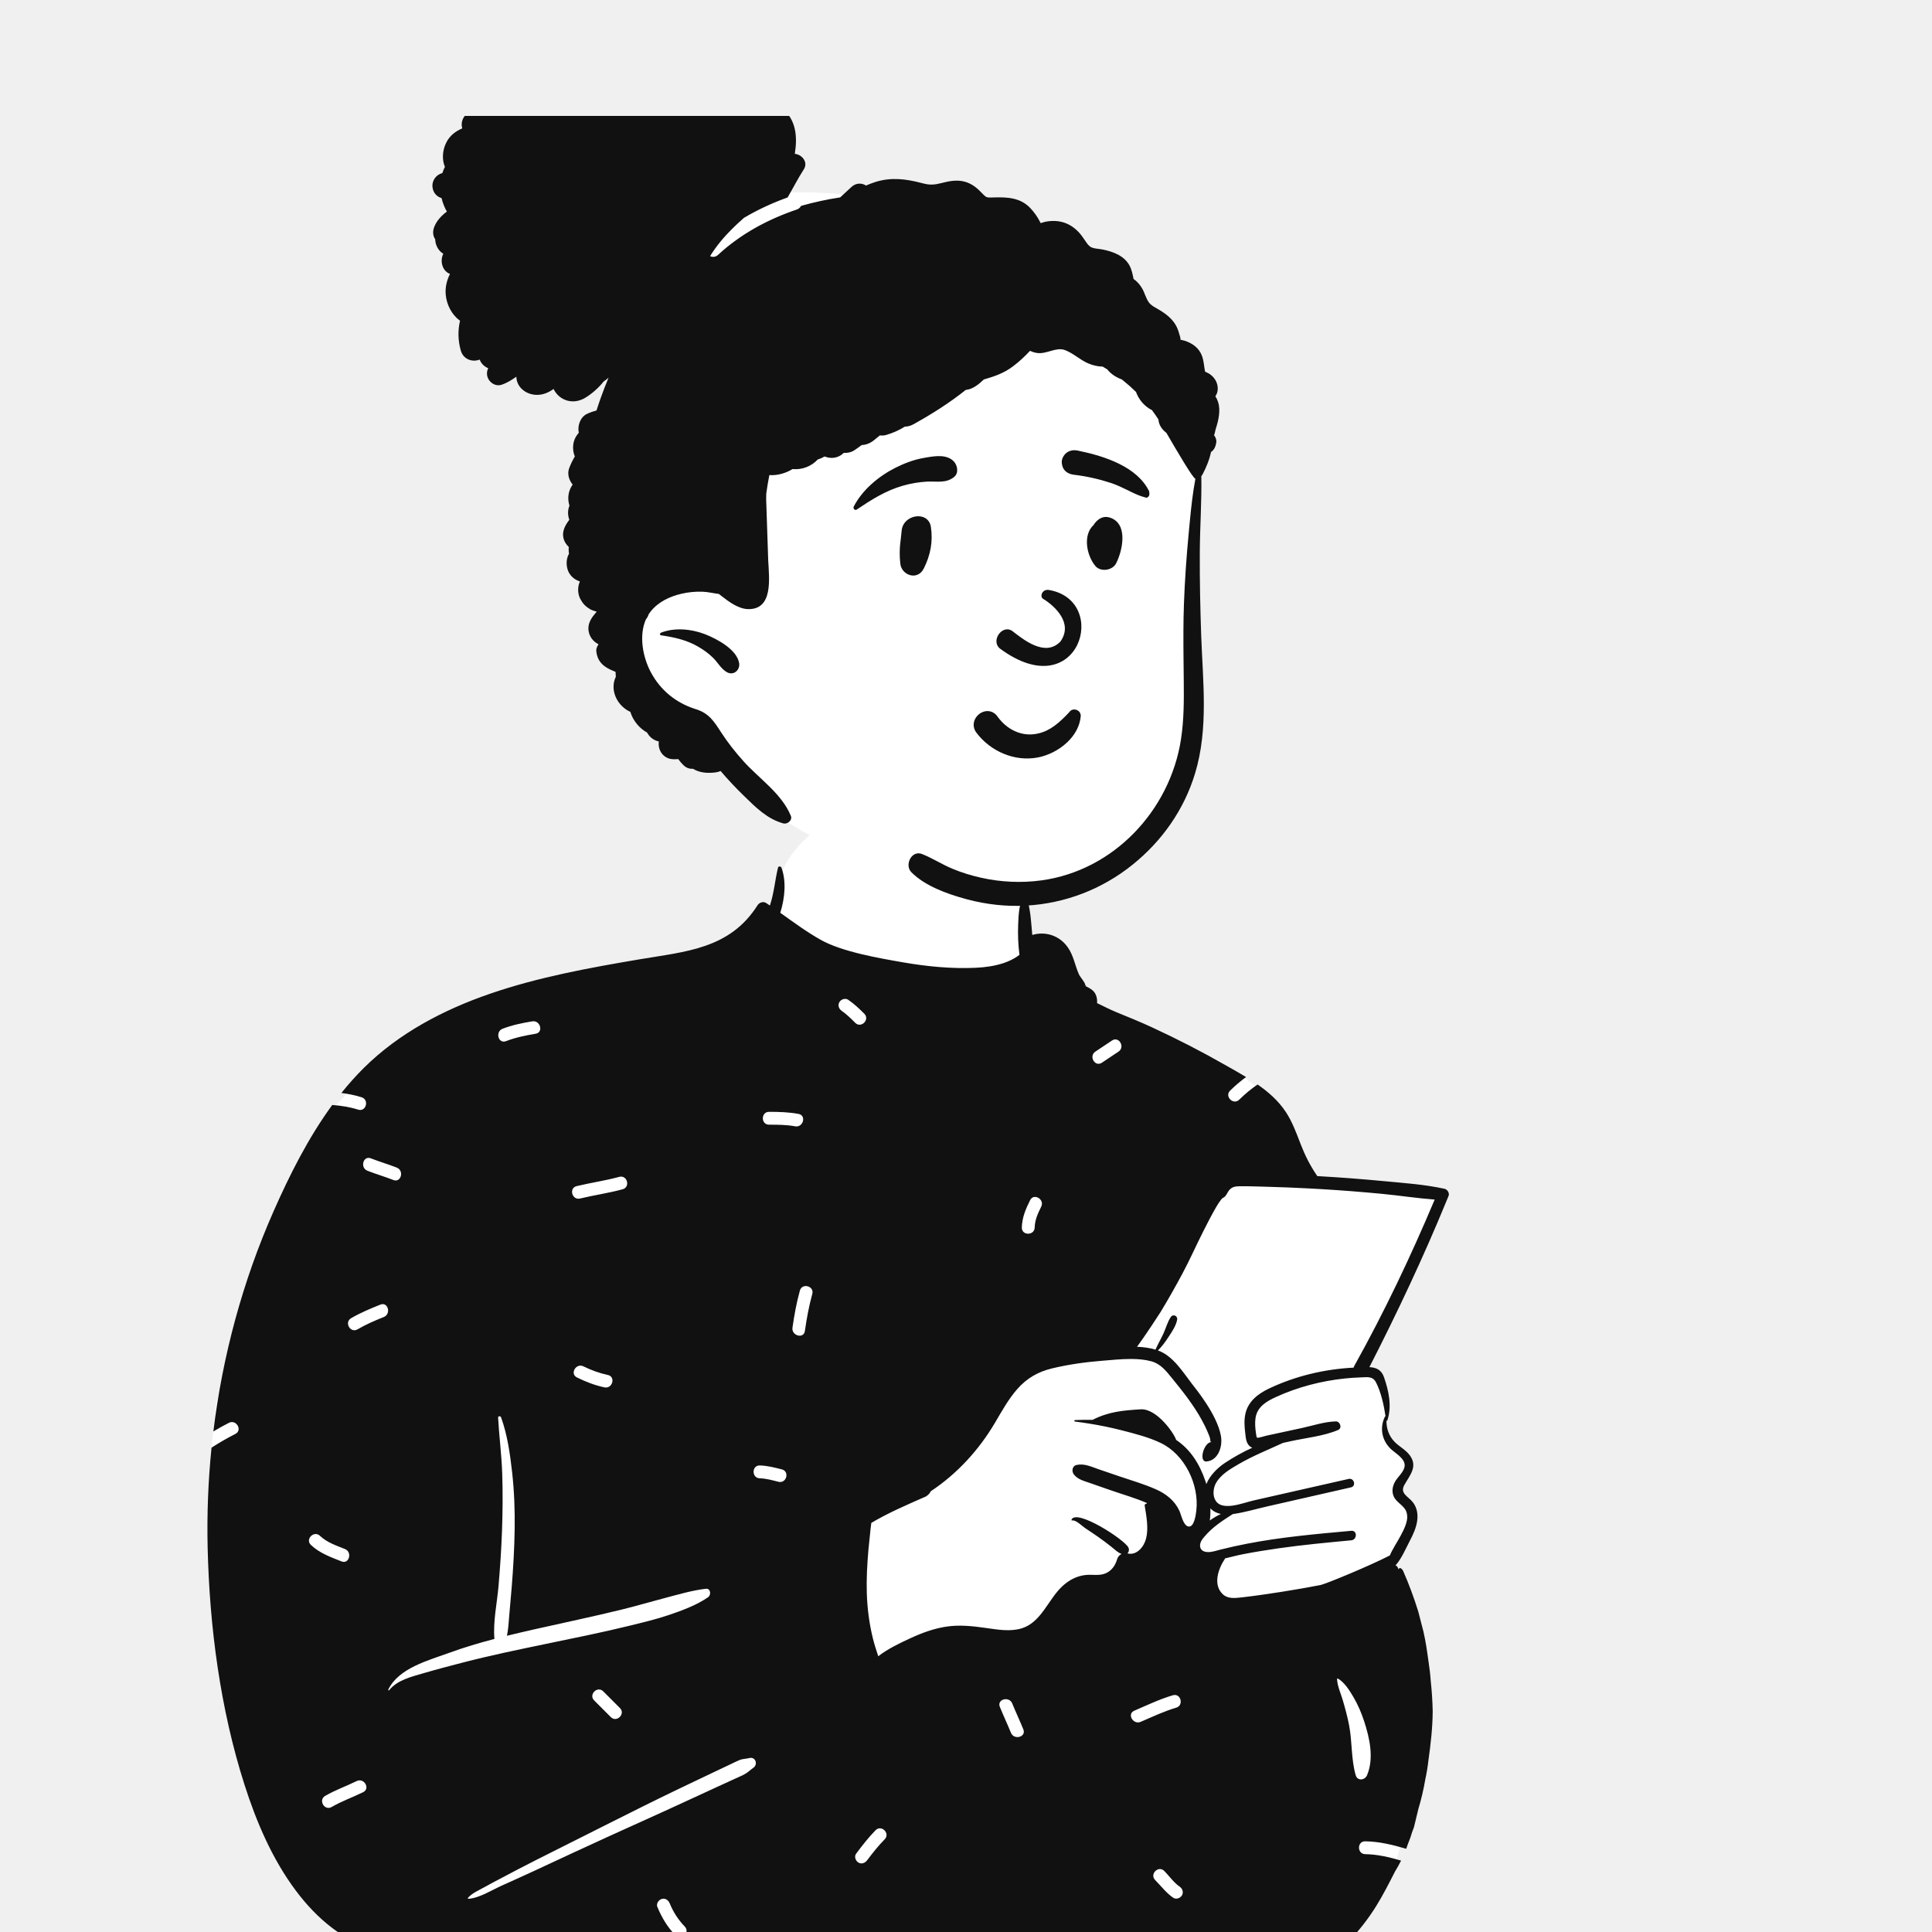
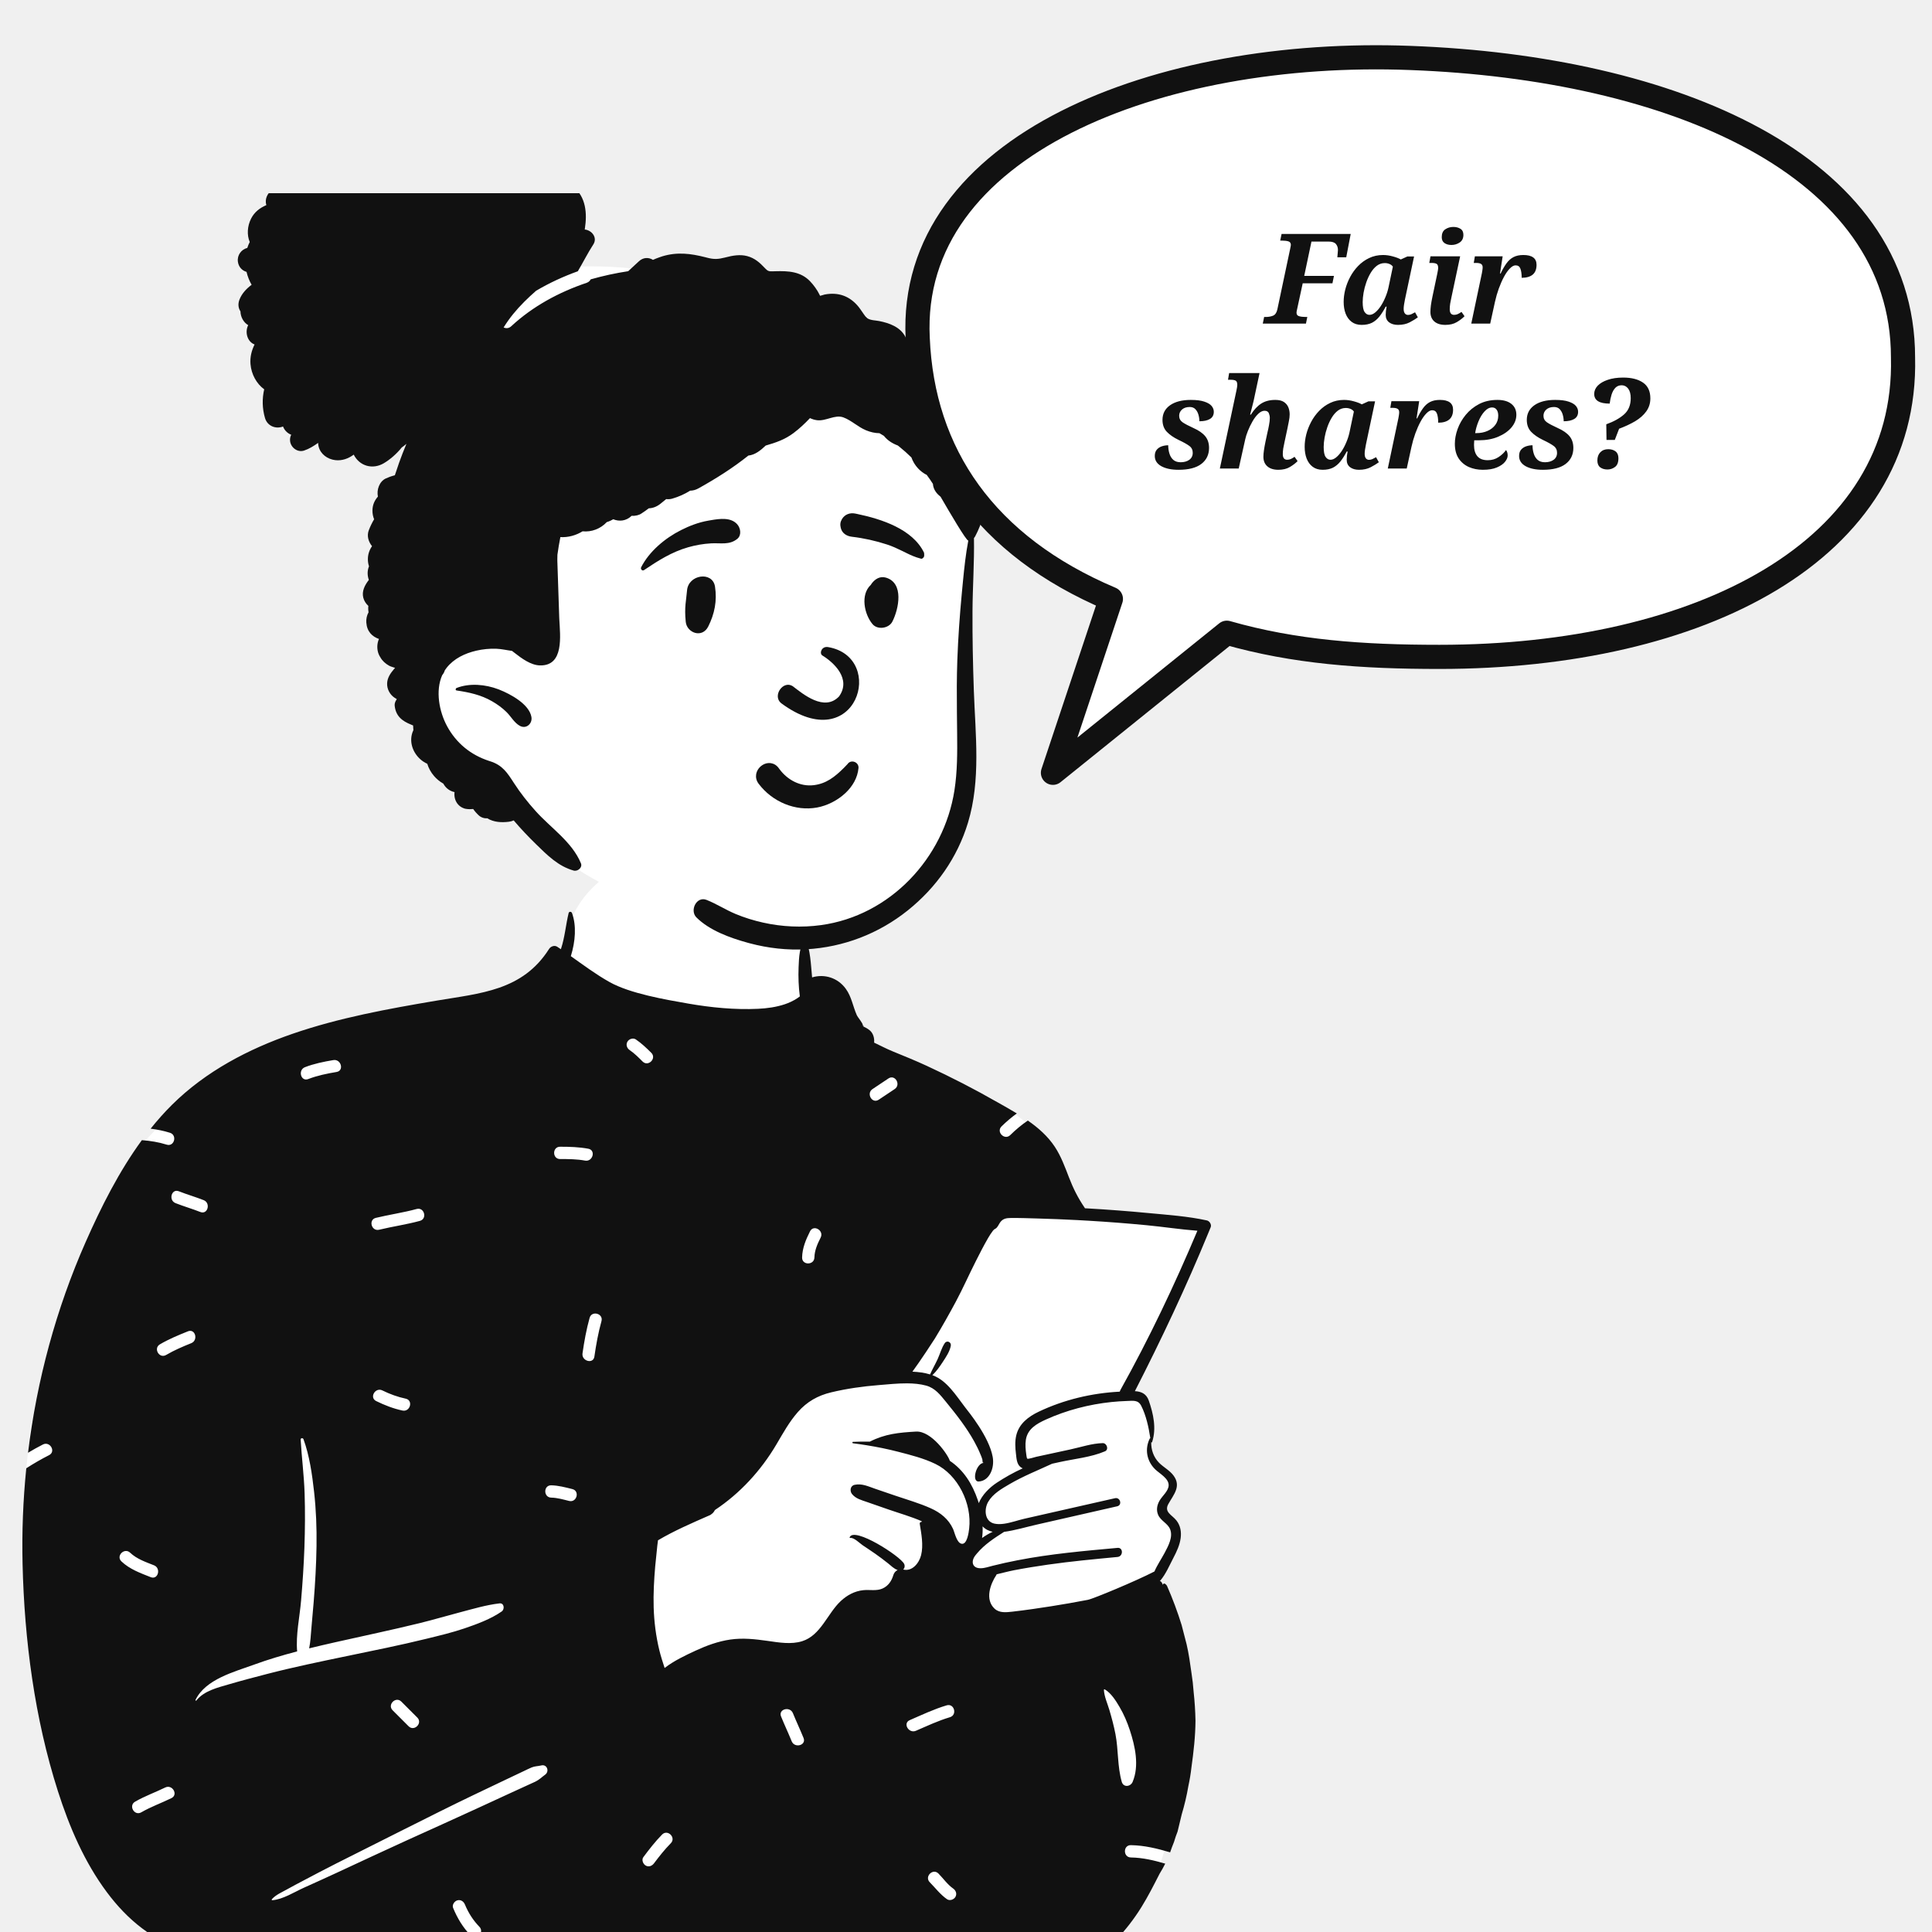
<svg xmlns="http://www.w3.org/2000/svg" viewBox="0 0 400 400">
-   <svg x="10" y="24" width="380" height="376" viewBox="184 210 940 1130" preserveAspectRatio="xMidYMax meet">
+   <svg x="-10" y="40" width="330" height="360" viewBox="184 210 940 1130" preserveAspectRatio="xMidYMax meet">
    <g transform="translate(147, 639)">
      <path d="M710.107 227.567C701.39 193.767 693.374 179.436 677.891 167.688C663.408 156.7 642.267 147.471 611.419 140.729C579.289 135.113 578.379 118.417 570.323 91.583C567.972 83.516 556.326 81.369 551.3 87.184C550.591 86.419 549.852 85.719 549.087 85.086C549.772 81.239 544.169 70.211 544.356 66.531C546.31 28.119 533.743 8.829 502.378 1.659C495.557 0.098 449.224 -0.82 442.573 1.019C413.497 9.056 384.874 34.575 389.255 65.315C380.128 77.241 371.195 84.519 357.114 88.362C335.186 91.145 346.202 401.746 384.286 587.828C400.626 667.668 791.336 531.777 773.681 491.79C776.184 484.46 771.622 476.405 773.681 468.836C775.171 463.358 778.987 461.093 780.908 455.669C783.611 448.036 780.671 437.797 777.628 430.008C776.381 426.126 779.924 421.948 780.908 417.987C785.577 399.304 774.885 400.951 767.178 388.461C767.292 388.422 769.297 379.506 769.288 379.55C770.468 373.184 767.511 365.029 764.932 359.715C763.189 356.124 759.456 353.876 755.746 354.288C759.482 341.607 764.207 331.055 769.288 318.838C778.274 297.302 786.819 274.773 799.723 255.28C805.007 247.299 800.739 239.957 792.188 239.413C764.51 237.655 737.135 233.671 710.107 227.567Z" fill="#ffffff" />
      <path d="M666.899 230.178L603.72 337.087C603.72 337.087 618.708 338.583 624.773 341.496C630.839 344.41 658.689 379.81 658.689 379.81L663.114 399.304L652.629 415.02L656.718 424.888C656.718 424.888 659.635 418.203 666.899 413.013C674.163 407.823 690.182 399.304 690.182 399.304C690.182 399.304 684.858 396.456 684.858 393.113C684.858 389.77 680.169 375.508 690.182 370.121C700.194 364.733 751.933 352.125 751.933 352.125L804.368 241.534L666.899 230.178Z" fill="#ffffff" />
      <path d="M385.058 89.087L585.672 124.292L677.891 167.688L692.945 179.285L603.719 337.087L465.949 362.22L430.849 453.379L438.013 556.135L662.139 529.416L758.816 517.93L781.543 609.667L777.437 647.406L771.466 666.543L531.796 731.242C531.796 731.242 409.753 719.413 388.119 719.413C366.485 719.413 207.866 735.164 207.866 735.164L171.166 731.242C171.166 731.242 89.968 645.672 77.374 615.218C64.78 584.763 37.547 399.638 37.547 399.638L40.545 371.193L110.699 190.677C110.699 190.677 120.067 182.171 131.878 167.688C143.689 153.206 385.058 89.087 385.058 89.087Z" fill="#ffffff" />
      <path d="M748.149 349.846C730.019 350.767 711.869 355.077 695.469 362.886C688.759 366.086 682.679 370.706 680.899 378.306C679.999 382.187 680.219 386.197 680.698 390.117C681.059 393.086 681.149 396.876 683.729 398.886C684.169 399.226 684.639 399.486 685.129 399.676C679.079 402.406 673.318 405.687 668.198 409.066C663.519 412.156 658.709 416.916 656.549 422.286C656.369 421.676 656.189 421.107 656.009 420.566C652.329 409.687 646.659 400.777 637.729 394.786C636.715 391.091 625.832 375.187 615.723 375.787C604.653 376.437 595.749 377.246 585.738 382.336C582.089 382.256 578.448 382.306 574.849 382.466C574.229 382.486 574.259 383.327 574.849 383.396C577.769 383.767 580.689 384.176 583.609 384.656C590.549 385.767 597.469 387.176 604.238 388.926C612.359 391.027 620.759 393.136 628.349 396.806C643.068 403.937 652.179 422.577 650.309 438.796C649.999 441.456 648.969 449.496 645.278 448.666C642.159 447.966 640.919 441.456 639.829 439.046C636.909 432.646 631.649 428.466 625.339 425.636C617.929 422.306 609.999 420.056 602.318 417.437C597.969 415.947 593.619 414.456 589.259 412.976C584.799 411.447 580.559 409.336 575.809 410.406C572.939 411.056 572.609 414.476 574.219 416.437C576.669 419.426 580.309 420.306 583.839 421.536C588.499 423.156 593.149 424.777 597.799 426.396C604.988 428.896 612.519 431.006 619.528 434.066L619.309 434.566C618.738 434.406 618.068 434.976 618.179 435.676C619.229 442.146 620.689 449.626 619.068 456.107C617.789 461.246 613.278 466.937 607.419 465.426C608.339 464.586 608.679 463.136 608.059 461.796C605.738 456.836 575.339 437.256 572.629 444.527C572.539 444.786 572.818 444.976 573.039 444.937C575.349 444.456 579.219 448.396 581.068 449.646C583.738 451.447 586.448 453.206 589.089 455.056C591.979 457.077 594.799 459.197 597.549 461.386C599.709 463.107 601.339 464.896 603.818 465.767C602.519 466.386 601.488 467.536 601.049 469.006C599.929 472.836 597.769 476.086 594.019 477.777C590.089 479.536 585.659 478.426 581.519 478.857C575.879 479.426 570.959 482.107 566.849 485.937C558.219 493.996 553.889 508.197 541.819 512.006C534.609 514.277 526.609 512.846 519.309 511.816C511.159 510.666 503.219 509.756 495.009 510.956C487.149 512.107 479.719 514.826 472.539 518.146C465.809 521.256 458.369 524.777 452.399 529.416C451.169 525.626 449.929 521.876 448.988 518.006C446.769 508.857 445.569 499.536 445.278 490.136C445.009 481.187 445.509 472.197 446.278 463.286C446.659 458.836 447.259 454.406 447.639 449.956C447.738 448.836 447.939 447.636 448.089 446.437C458.749 440.146 469.948 435.327 481.238 430.367C481.269 430.357 481.299 430.336 481.329 430.327C481.679 430.166 482.019 430.017 482.369 429.867C482.359 429.846 482.349 429.827 482.329 429.806C483.619 429.017 484.519 427.966 485.059 426.786C501.329 415.996 514.929 401.267 525.069 384.086C529.319 376.886 533.409 369.416 538.969 363.107C544.889 356.376 551.919 352.376 560.619 350.296C570.789 347.857 581.269 346.396 591.689 345.566C597.379 345.117 603.738 344.416 609.939 344.447C614.259 344.476 618.488 344.846 622.369 345.916C628.119 347.496 631.479 351.867 635.089 356.286C638.539 360.527 641.969 364.777 645.189 369.197C648.238 373.386 651.119 377.716 653.619 382.256C655.119 384.976 656.509 387.777 657.679 390.666C658.089 391.687 658.629 392.846 658.879 393.906C659.129 394.976 658.669 396.107 659.869 396.107C654.919 396.176 651.629 408.519 656.549 408.229C663.467 407.826 666.945 399.533 665.589 392.176C663.171 379.049 650.112 363.195 647.528 359.836C641.818 352.416 635.929 342.736 626.789 339.286C626.659 339.236 626.519 339.187 626.389 339.146C629.049 336.626 631.149 333.607 633.159 330.536C635.229 327.376 637.698 323.756 638.379 320.006C638.809 317.617 635.839 316.256 634.429 318.346C632.379 321.396 631.389 325.256 629.859 328.607C628.299 332.006 626.399 335.216 624.899 338.646C621.289 337.536 617.389 337.027 613.419 336.857C618.429 330.077 626.988 316.996 628.019 315.316C632.759 307.536 637.269 299.517 641.579 291.486C646.238 282.786 650.229 273.726 654.689 264.926C657.219 259.937 659.769 254.906 662.579 250.066C663.549 248.406 664.589 246.746 665.769 245.236C665.999 244.937 666.289 244.687 666.559 244.406C666.869 244.236 667.189 244.046 667.369 243.947C668.988 243.017 669.559 240.857 670.698 239.486C672.519 237.277 674.659 237.017 677.399 236.986C683.238 236.926 689.099 237.156 694.929 237.316C703.499 237.556 712.059 237.896 720.619 238.346C723.209 238.486 725.789 238.626 728.379 238.786C740.829 239.527 753.269 240.496 765.679 241.687C776.659 242.736 787.639 244.447 798.629 245.267C783.749 280.617 767.249 315.327 748.568 348.827C748.379 349.166 748.238 349.506 748.149 349.846ZM665.589 440.916C663.189 442.017 660.859 443.386 658.689 444.947C659.049 442.517 659.139 439.956 659.039 437.386C660.829 439.306 663.119 440.406 665.589 440.916ZM768.039 380.107C767.869 380.126 767.709 380.216 767.629 380.386C764.309 387.236 765.698 394.886 771.119 400.256C773.959 403.056 780.149 406.216 779.948 410.816C779.778 414.536 775.729 417.656 773.999 420.726C772.389 423.586 771.789 426.726 773.079 429.827C774.729 433.796 779.339 435.376 780.919 439.277C782.919 444.226 779.669 450.197 777.389 454.506C775.269 458.496 772.528 462.486 770.709 466.706C758.519 473.017 730.859 484.476 727.528 485.117C723.469 485.906 719.399 486.656 715.318 487.357C707.488 488.716 699.639 489.976 691.769 491.086C687.289 491.716 682.799 492.336 678.309 492.826C674.389 493.246 669.969 493.816 666.809 490.867C660.439 484.906 664.009 474.916 668.039 468.896C668.119 468.777 668.119 468.666 668.089 468.566C671.889 467.676 675.679 466.636 679.459 465.906C686.729 464.506 694.049 463.327 701.379 462.277C716.439 460.126 731.599 458.706 746.738 457.277C750.488 456.916 750.528 451.017 746.738 451.367C724.988 453.357 703.129 455.246 681.669 459.437C676.289 460.476 670.948 461.656 665.639 462.986C663.129 463.607 660.439 464.577 657.809 464.607C657.649 464.607 657.488 464.607 657.329 464.596C652.179 464.437 651.429 460.027 654.259 456.357C654.609 455.906 654.969 455.456 655.339 455.027C660.339 449.066 666.568 445.086 672.988 440.966C680.179 439.986 687.349 437.806 694.389 436.206C711.769 432.246 729.149 428.286 746.539 424.336C749.948 423.556 748.499 418.316 745.089 419.086C731.889 422.077 718.689 425.066 705.488 428.056L686.169 432.437C682.309 433.306 677.488 435.056 672.948 435.687C670.709 435.996 668.539 436.036 666.579 435.577C660.249 434.077 659.929 426.166 662.659 421.466C665.719 416.187 671.499 412.886 676.629 409.896C685.519 404.706 694.979 400.976 704.219 396.676C705.859 396.316 707.499 395.956 709.139 395.596C718.679 393.496 729.579 392.466 738.559 388.617C741.249 387.476 739.778 383.236 737.119 383.296C730.149 383.447 722.859 385.926 716.049 387.396C708.679 388.996 701.299 390.586 693.929 392.176C693.189 392.336 688.809 393.736 688.149 393.426C687.729 393.226 687.579 391.767 687.439 390.806C686.988 387.646 686.659 384.327 687.149 381.156C688.229 374.046 694.159 370.706 700.159 367.976C713.519 361.906 728.169 358.107 742.749 356.586C746.109 356.236 749.469 356.017 752.849 355.906C756.818 355.786 760.089 355.086 762.099 358.996C765.259 365.156 766.999 373.077 768.039 380.107ZM749.485 603.451C746.574 593.383 747.366 582.633 745.372 572.364C744.343 567.066 742.938 561.81 741.404 556.638C740.166 552.46 738.101 548.016 737.867 543.656C737.853 543.365 738.196 543.197 738.432 543.331C742.539 545.683 745.693 550.768 748.035 554.758C750.839 559.533 752.98 564.533 754.707 569.79C758.149 580.263 760.975 592.896 756.536 603.451C755.215 606.593 750.575 607.222 749.485 603.451ZM635.877 679.667C631.539 676.64 628.378 672.408 624.699 668.673C621.081 665 626.737 659.343 630.356 663.017C633.495 666.202 636.22 670.182 639.914 672.759C641.692 673.998 642.515 676.239 641.35 678.232C640.32 679.991 637.65 680.904 635.877 679.667ZM611.685 563.32C619.604 559.896 627.392 556.167 635.68 553.701C640.633 552.226 642.73 559.949 637.807 561.414C630.174 563.687 623.015 567.075 615.723 570.227C611.041 572.251 606.972 565.357 611.685 563.32ZM528.055 560.924C526.118 556.146 533.861 554.087 535.769 558.798C537.966 564.22 540.484 569.503 542.681 574.925C544.616 579.703 536.875 581.763 534.967 577.052C532.77 571.63 530.251 566.347 528.055 560.924ZM445.51 656.343C444.22 658.063 442.069 658.995 440.037 657.779C438.335 656.759 437.296 654.047 438.602 652.306C442.415 647.224 446.278 642.203 450.747 637.672C454.37 633.999 460.024 639.66 456.404 643.329C452.413 647.375 448.916 651.804 445.51 656.343ZM433.707 120.952C437.379 123.46 440.596 126.507 443.733 129.642C447.38 133.287 441.722 138.943 438.075 135.298C435.432 132.656 432.766 129.974 429.669 127.86C427.88 126.638 427.077 124.365 428.234 122.387C429.271 120.615 431.922 119.734 433.707 120.952ZM553.798 249.689C551.722 253.846 549.853 257.921 549.735 262.646C549.609 267.793 541.609 267.796 541.736 262.646C541.889 256.463 544.169 251.101 546.89 245.651C549.192 241.038 556.09 245.095 553.798 249.689ZM597.86 146.296C602.161 143.429 606.162 150.362 601.899 153.204C598.443 155.507 594.986 157.812 591.53 160.116C587.231 162.982 583.23 156.05 587.492 153.208C590.948 150.904 594.404 148.6 597.86 146.296ZM406.745 327.069C406.011 332.153 398.303 329.978 399.03 324.943C400.155 317.161 401.528 309.482 403.639 301.902C405.021 296.942 412.736 299.062 411.353 304.029C409.242 311.609 407.869 319.288 406.745 327.069ZM378.696 418.709C373.547 418.6 373.546 410.6 378.696 410.709C383.356 410.808 387.937 412.034 392.432 413.156C397.432 414.405 395.3 422.118 390.305 420.87C386.505 419.921 382.636 418.793 378.696 418.709ZM368.342 603.309C366.573 604.17 364.758 604.945 362.97 605.763C359.389 607.4 355.81 609.039 352.232 610.682C344.778 614.104 337.328 617.537 329.885 620.982C314.985 627.879 299.97 634.533 285.034 641.355C269.803 648.313 254.612 655.363 239.44 662.449C232.292 665.786 225.09 669.001 217.902 672.251C211.756 675.03 204.159 679.886 197.412 680.343C197.065 680.367 196.949 679.928 197.147 679.703C199.696 676.804 203.762 675.118 207.112 673.234C210.534 671.308 214.02 669.497 217.49 667.66C224.724 663.827 231.967 660.025 239.271 656.327C253.881 648.934 268.519 641.594 283.16 634.263C298.092 626.786 313.005 619.259 328.068 612.048C335.16 608.652 342.259 605.267 349.362 601.892C353.21 600.064 357.06 598.239 360.91 596.417C362.573 595.63 364.219 594.781 365.919 594.077C368.178 593.142 369.895 593.333 372.225 592.757C376.025 591.819 377.67 596.651 374.753 598.755C372.351 600.488 371.087 601.97 368.342 603.309ZM314.935 685.34C314.114 683.345 315.833 680.919 317.729 680.419C320 679.821 321.821 681.201 322.65 683.213C324.843 688.548 327.967 693.443 331.988 697.577C335.582 701.271 329.928 706.93 326.331 703.234C321.292 698.052 317.672 691.996 314.935 685.34ZM275.644 556.929C271.997 553.283 277.655 547.627 281.301 551.273L291.669 561.64C295.316 565.287 289.657 570.943 286.012 567.297L275.644 556.929ZM169.274 540.026C161.82 542.212 153.126 544.222 148.044 550.581C147.796 550.892 147.379 550.493 147.528 550.183C154.034 536.695 172.692 531.964 185.61 527.239C194.747 523.896 204.122 521.124 213.576 518.648C212.631 507.863 215.237 496.304 216.143 485.572C217.11 474.114 217.897 462.626 218.301 451.132C218.714 439.407 218.814 427.603 218.428 415.875C218.044 404.19 216.527 392.648 215.863 381.002C215.799 379.876 217.367 379.822 217.705 380.753C221.631 391.56 223.308 403.531 224.586 414.926C225.902 426.665 226.339 438.37 226.171 450.177C225.997 462.317 225.291 474.428 224.322 486.529C223.863 492.265 223.33 497.993 222.827 503.725C222.443 508.099 222.265 512.438 221.373 516.673C227.075 515.274 232.79 513.95 238.487 512.663C256.653 508.564 274.895 504.76 292.985 500.327C301.865 498.152 310.618 495.546 319.458 493.232C327.782 491.053 336.568 488.411 345.114 487.439C348.164 487.091 348.552 491.263 346.533 492.679C339.587 497.556 330.362 500.952 322.339 503.682C314.287 506.421 305.917 508.392 297.664 510.421C280.453 514.654 263.079 518.115 245.731 521.72C228.407 525.321 211.05 528.895 193.921 533.338C185.672 535.478 177.451 537.626 169.274 540.026ZM128.427 326.003C123.973 328.618 119.952 321.701 124.39 319.095C130.197 315.687 136.386 313.126 142.625 310.628C147.413 308.712 149.473 316.452 144.752 318.343C139.145 320.587 133.645 322.941 128.427 326.003ZM112.299 623.218C107.833 625.808 103.809 618.892 108.262 616.311C114.516 612.686 121.365 610.267 127.846 607.095C132.457 604.837 136.507 611.74 131.883 614.003C125.403 617.175 118.553 619.593 112.299 623.218ZM105.045 454.505C109.363 458.607 115.126 460.538 120.56 462.693C125.298 464.57 123.22 472.304 118.433 470.407C111.663 467.722 104.767 465.271 99.388 460.161C95.646 456.607 101.313 450.96 105.045 454.505ZM152.816 225.38C157.563 227.242 155.484 234.976 150.689 233.095C145.371 231.009 139.879 229.421 134.561 227.335C129.815 225.473 131.893 217.74 136.688 219.62C142.006 221.706 147.498 223.294 152.816 225.38ZM237.089 134.372C242.133 133.522 244.281 141.232 239.216 142.087C232.932 143.148 226.744 144.389 220.784 146.695C215.971 148.557 213.906 140.819 218.657 138.981C224.618 136.675 230.806 135.433 237.089 134.372ZM264.934 355.955C260.309 353.681 264.367 346.785 268.971 349.048C273.823 351.433 278.85 353.277 284.144 354.404C289.185 355.478 287.038 363.189 282.017 362.119C276.059 360.849 270.39 358.638 264.934 355.955ZM291.233 231.14C296.213 229.776 298.319 237.495 293.36 238.855C284.635 241.245 275.652 242.488 266.863 244.615C261.854 245.827 259.735 238.111 264.736 236.901C273.525 234.773 282.509 233.532 291.233 231.14ZM402.799 191.972C407.863 192.909 405.705 200.618 400.673 199.687C395.316 198.696 389.887 198.68 384.456 198.677C379.3 198.675 379.309 190.675 384.456 190.677C390.626 190.68 396.717 190.847 402.799 191.972ZM766.659 233.767C753.589 232.517 740.499 231.517 727.389 230.767C726.778 230.736 726.179 230.697 725.568 230.666C725.499 230.527 725.409 230.396 725.318 230.256C721.039 223.976 717.889 217.697 715.159 210.596C712.549 203.836 710.019 196.867 705.999 190.767C701.414 183.817 695.224 178.379 688.44 173.666C684.325 176.433 680.506 179.673 677.012 183.107C673.335 186.72 667.677 181.064 671.355 177.45C674.46 174.398 677.774 171.579 681.277 169.032C677.232 166.574 673.105 164.264 669.079 161.966C653.988 153.357 638.539 145.396 622.769 138.117C615.439 134.726 608.019 131.716 600.549 128.666C596.528 127.027 592.559 124.916 588.539 123.017C588.829 120.176 587.979 116.996 585.799 115.126C584.189 113.756 582.939 113.246 581.019 112.277C580.589 112.126 580.329 112.036 580.209 111.986C580.299 112.006 580.559 112.086 580.988 112.226C582.009 112.697 582.089 112.556 581.229 111.816C581.179 110.197 577.988 106.777 577.259 105.107C574.719 99.376 573.929 93.316 570.179 88.096C565.009 80.906 556.329 78.187 548.238 80.626C547.399 71.976 547.179 62.947 543.919 55.226C543.829 55.017 543.539 54.926 543.409 55.156C540.009 60.947 539.719 67.396 539.459 74.076C539.209 80.346 539.448 86.756 540.269 92.986C539.749 93.386 539.219 93.767 538.669 94.136C536.089 95.836 533.309 97.146 530.389 98.117C524.829 99.956 518.999 100.756 513.169 101.036C498.119 101.756 482.609 100.236 467.809 97.656C452.839 95.046 429.889 91.126 416.569 83.636C407.778 78.697 399.669 72.666 391.448 66.826C394.429 57.226 395.189 46.906 392.189 38.796C391.829 37.826 390.309 37.646 390.019 38.796C388.139 46.536 387.589 54.316 385.089 61.966C385.049 62.076 385.009 62.197 384.969 62.306C384.189 61.777 383.409 61.256 382.629 60.736C380.829 59.546 378.379 60.437 377.299 62.136C360.028 89.346 332.679 90.906 303.959 95.767C272.528 101.086 240.939 106.826 210.719 117.236C181.819 127.197 154.199 141.697 132.319 163.357C127.366 168.261 122.734 173.486 118.362 178.941C122.592 179.474 126.787 180.304 130.928 181.605C135.831 183.145 133.724 190.866 128.801 189.319C123.479 187.647 118.098 186.82 112.662 186.408C97.795 206.746 86.203 229.807 76.179 252.506C56.952 296.027 44.437 342.375 38.678 389.562C41.84 387.667 45.059 385.862 48.358 384.183C52.942 381.852 56.985 388.756 52.396 391.091C47.3 393.683 42.35 396.54 37.554 399.638C35.459 420.293 34.647 441.081 35.139 461.836C36.309 511.316 42.989 562.246 58.099 609.456C65.509 632.626 75.329 655.607 89.959 675.187C96.579 684.056 104.099 692.056 112.959 698.726C117.249 701.966 121.789 704.857 126.579 707.296C132.749 710.456 140.789 711.496 146.109 715.966C147.859 717.437 149.209 719.376 150.229 721.566C149.639 725.726 149.569 729.896 150.709 734.056C151.069 735.357 152.049 736.416 153.259 736.926C153.279 737.286 153.279 737.636 153.279 737.976C153.279 738.136 153.519 738.176 153.549 738.017C153.599 737.706 153.649 737.396 153.699 737.077C154.089 737.206 154.499 737.267 154.919 737.267C170.109 737.324 185.318 736.954 200.528 736.438C199.352 732.835 198.078 729.263 196.855 725.66C195.194 720.766 202.923 718.685 204.569 723.534C206 727.746 207.496 731.921 208.827 736.148C225.124 735.542 241.416 734.814 257.679 734.277C292.269 733.126 326.849 732.746 361.448 732.017C415.179 730.878 469.301 728.546 523.115 730.827C524.976 726.877 527.059 723.018 529.034 719.122C531.364 714.524 538.264 718.577 535.942 723.16C534.569 725.867 533.147 728.54 531.796 731.242C542.695 731.808 553.583 732.556 564.448 733.577C582.988 735.316 601.349 738.406 619.869 740.327C638.698 742.286 657.119 741.937 675.799 738.827C679.159 738.267 681.139 736.236 681.959 733.716C681.988 733.706 682.009 733.687 682.028 733.656C682.988 732.536 683.889 731.607 684.818 730.796C685.929 730.077 687.129 729.466 688.539 728.926C691.169 727.926 693.909 727.316 696.689 726.906C699.749 726.447 702.849 726.406 705.909 726.027C708.488 725.697 711.009 725.206 713.528 724.607C718.059 723.527 722.359 722.117 726.639 720.246C730.369 718.617 733.738 716.277 736.919 713.726C743.499 708.916 749.198 702.777 754.179 696.396C757.079 692.666 759.809 688.796 762.289 684.767C766.609 677.786 770.289 670.536 774.009 663.226C775.359 661.06 776.591 658.842 777.717 656.577C770.447 654.435 763.107 652.689 755.4 652.565C750.248 652.482 750.249 644.482 755.4 644.565C764.239 644.706 772.6 646.771 780.907 649.231C781.312 648.156 781.7 647.073 782.059 645.976C783.049 643.687 783.869 641.336 784.549 638.956C784.948 637.876 785.349 636.796 785.749 635.716C786.649 631.976 787.549 628.226 788.459 624.476C790.269 618.476 791.698 612.386 792.749 606.216C793.629 602.156 794.309 598.066 794.769 593.926C796.169 583.896 797.309 573.886 797.389 563.746C797.269 557.496 796.869 551.256 796.189 545.046C795.899 540.826 795.409 536.626 794.749 532.456C793.889 526.256 793.039 520.117 791.609 513.996C790.539 509.857 789.469 505.716 788.399 501.576C785.729 492.947 782.579 484.486 778.948 476.216C778.749 475.697 777.738 474.556 777.129 474.546C776.669 474.536 776.028 474.956 776.238 475.517C776.259 475.566 776.278 475.626 776.299 475.676C776.089 475.206 775.889 474.726 775.679 474.256C775.499 473.816 774.799 472.937 774.259 472.947C774.229 472.947 774.198 472.947 774.159 472.956C774.299 472.857 774.429 472.726 774.559 472.577C778.149 468.327 780.479 462.736 783.049 457.816C785.179 453.756 787.189 449.476 787.769 444.886C788.278 440.857 787.589 436.886 785.059 433.626C782.179 429.916 776.759 428.176 779.769 422.816C783.189 416.716 788.219 411.426 783.209 404.496C780.659 400.966 776.619 399.027 773.619 395.956C770.169 392.406 768.528 387.656 768.619 382.806C768.829 382.926 769.109 382.867 769.209 382.566C772.109 373.806 770.009 364.187 767.039 355.656C765.419 351.027 761.988 349.756 757.999 349.527C775.278 315.777 791.448 281.486 805.859 246.406C806.339 245.256 806.809 244.107 807.278 242.956C807.979 241.236 806.499 238.947 804.789 238.566C792.329 235.836 779.349 234.966 766.659 233.767Z" fill="#111111" />
    </g>
    <g transform="translate(0 0)">
      <g transform="translate(342, 190)">
        <g transform="translate(-20 -30)">
          <path d="M215.486 97.867C367.056 90.413 469.897 209.946 474.321 257.612C477.392 290.699 475.308 334.827 475.308 364.393C475.308 379.485 482.923 425.359 474.321 447.355C455.174 496.314 433.543 534.663 373.606 534.663C313.669 534.663 222.297 503.598 190.922 463.531C185.193 456.215 114.008 402.665 114.008 360.572C114.008 270.767 107.335 103.186 215.486 97.867Z" fill="#ffffff" />
          <path d="M112.085 0.873C120.723 -1.827 126.236 2.059 130.169 8.082C131.036 7.912 131.875 7.923 132.809 8.149C133.04 8.204 133.599 8.415 134.022 8.582C134.349 8.719 134.644 8.884 134.928 9.06L135.097 8.972C135.745 8.264 136.426 7.62 137.161 7.099C138.813 5.931 140.515 5.591 142.13 5.832L142.878 5.556C149.272 3.329 156.204 4.362 160.539 9.87C161.378 10.934 162.056 12.12 162.635 13.37C163.935 13.796 165.155 14.412 166.206 15.169C166.944 14.822 167.724 14.53 168.559 14.316C173.276 13.105 178.232 14.248 182.076 17.14C183.948 18.547 185.325 20.308 186.369 22.32C187.558 22.599 188.733 23.102 189.834 23.776C190.78 23.305 191.741 22.863 192.726 22.559C196.327 21.453 200.19 21.047 203.938 21.326C212.015 21.924 219.826 31.149 214.428 39.071L214.26 39.31C213.575 40.266 212.979 41.252 212.427 42.255C214.36 43.096 216.222 44.221 217.942 45.632C226.356 52.527 227.113 63.157 225.539 73.184L225.472 73.602H225.492C229.963 74.026 233.822 78.695 231.181 83.086L231.052 83.291C227.477 88.814 224.413 94.915 220.998 100.728C211.547 104.134 202.434 108.33 193.853 113.414C188.508 118.096 183.419 123.047 178.942 128.554C176.707 131.304 174.654 134.215 172.767 137.233C174.276 137.958 176.142 137.921 177.718 136.461C191.737 123.47 208.674 114.353 226.708 108.243C228.007 107.801 228.859 106.972 229.337 105.99C237.343 103.709 245.49 101.939 253.718 100.688C255.986 98.526 258.362 96.46 260.62 94.308C263.503 91.562 267.114 91.603 269.812 93.328C271.152 92.717 272.523 92.177 273.914 91.693L274.777 91.398C275.137 91.281 275.481 91.144 275.835 91.035C285.491 88.084 294.32 89.18 303.816 91.605L305.032 91.921C309.46 93.096 312.245 92.908 316.533 91.827L317.015 91.704C321.57 90.516 326.442 89.635 331.098 90.886C335.97 92.196 339.202 95.108 342.52 98.626L342.852 98.98C344.401 100.636 345.296 100.817 347.323 100.776L349.494 100.712C357.688 100.487 365.712 100.833 371.849 107.171C374.118 109.514 376.553 112.831 378.014 115.859L378.225 116.311C378.293 116.458 378.353 116.58 378.409 116.69C379.289 116.549 380.659 115.992 381.311 115.865C390.241 114.132 397.693 116.801 403.427 123.839C404.681 125.379 406.576 128.403 407.889 130.065C408.349 130.455 408.783 130.873 409.194 131.312C411.348 132.687 414.398 132.6 416.812 133.082C423.391 134.392 430.423 136.894 433.768 143.155C435.167 145.768 435.683 148.627 436.273 151.483C438.485 152.936 440.218 155.03 441.564 157.297C443.2 160.049 443.896 163.42 445.78 166.019C447.148 167.907 449.239 168.914 451.228 170.069L451.988 170.515C457.882 174.025 462.497 177.92 464.438 184.796L464.606 185.408C464.921 186.462 466.026 189.468 465.063 189.017C465.892 189.474 467.3 189.634 468.056 189.884C472.145 191.237 475.7 193.424 477.878 197.263C479.536 200.184 479.837 203.23 480.311 206.451L480.513 207.752C480.565 208.066 480.627 208.432 480.69 208.786L480.754 209.134L480.766 209.142C481.507 209.463 482.234 209.81 482.949 210.183C486.339 212.178 488.655 215.642 488.655 219.651C488.655 221.597 488.047 223.113 487.162 224.466C487.878 225.55 488.432 226.705 488.851 227.992C489.673 230.505 489.73 233.252 489.454 235.853C489.122 238.972 488.321 241.813 487.378 244.793C487.015 245.943 486.868 247.55 486.321 248.649C487.33 249.936 487.932 251.508 487.745 253.06C487.478 255.28 486.465 257.875 484.454 259.12C483.471 263.97 481.355 268.926 479.272 272.891C479.033 273.351 478.742 273.762 478.422 274.102C478.712 289.931 477.552 305.873 477.472 321.681C477.382 338.891 477.742 356.112 478.342 373.301C479.352 401.791 482.962 431.252 474.552 459.033C467.672 481.772 453.891 501.292 435.412 516.092C416.492 531.232 393.684 539.993 369.462 541.363C357.142 542.052 344.612 540.652 332.692 537.462L331.419 537.116C319.886 533.948 306.528 529.108 298.042 520.632C293.562 516.152 298.092 506.662 304.662 509.271C311.172 511.862 317.013 515.692 323.472 518.392C329.242 520.801 335.263 522.652 341.362 524.012C353.592 526.762 366.562 527.363 378.992 525.652C423.872 519.512 458.842 482.243 465.742 438.051C467.652 425.814 467.617 413.375 467.488 401.009L467.346 387.459C467.236 376.124 467.196 364.782 467.612 353.452C468.142 338.873 469.172 324.302 470.552 309.783L471.271 302.228C472.125 293.387 473.086 284.48 474.742 275.762C473.385 275.833 462.678 257.516 456.736 247.282C454.567 245.562 452.736 243.425 452.029 240.66C451.882 240.083 451.806 239.5 451.76 238.918C450.47 236.891 449.109 234.916 447.673 233L447.36 232.859C447.119 232.749 446.931 232.658 446.821 232.595C443.687 230.819 441.07 228.127 439.279 225.007C438.675 223.955 438.18 222.856 437.778 221.733C435.223 219.226 432.551 216.834 429.742 214.591C429.466 214.371 429.181 214.165 428.903 213.948C425.328 212.614 422.19 210.604 419.902 207.709C418.946 207.118 417.983 206.537 417.012 205.97C414.098 205.943 411.154 205.263 408.29 204.086C403.05 201.935 398.865 197.681 393.601 195.711C388.034 193.628 382.169 198.362 376.254 197.507C374.744 197.289 373.247 196.83 371.855 196.164C368.524 199.692 364.989 203.019 361.092 205.929C355.435 210.155 349.651 212.087 343.094 213.996C339.845 217.078 336.207 220.068 331.82 220.507C321.667 228.623 310.808 235.468 299.382 241.825C297.544 242.847 295.717 243.308 293.983 243.319C290.399 245.569 286.487 247.3 282.354 248.498C281.059 248.873 279.724 248.952 278.411 248.791L274.825 251.713C272.329 253.744 269.667 254.715 267.12 254.778C265.57 255.965 263.965 257.089 262.311 258.168C260.54 259.327 258.243 259.808 255.935 259.667C252.41 263.115 247.839 263.478 244.011 261.89C243.485 262.198 242.944 262.49 242.336 262.776C241.51 263.167 240.648 263.498 239.769 263.765C235.777 268.067 229.934 270.322 224.079 269.732C219.707 272.41 214.618 273.803 209.643 273.49C208.884 277.302 208.256 281.129 207.725 284.968L207.671 287.78C207.665 288.235 207.664 288.591 207.67 288.825L207.673 288.917C208.16 301.246 208.426 313.582 208.907 325.913L208.952 326.886C209.499 337.659 212.15 357.3 196.314 356.873C190.413 356.713 184.559 352.368 179.964 348.795L179.316 348.291C178.964 348.017 178.603 347.736 178.24 347.45C174.806 347.003 171.42 346.169 167.952 346.042C163.672 345.892 159.172 346.331 155.002 347.301C147.642 349.011 140.522 352.362 135.722 358.431C135.302 358.961 134.912 359.521 134.542 360.081C134.202 361.231 133.622 362.291 132.852 363.211C128.312 373.421 130.933 386.913 135.952 396.252C141.933 407.376 151.396 415.067 163.295 418.941L163.892 419.132C172.022 421.672 175.132 426.591 179.552 433.431C183.692 439.852 188.442 445.832 193.542 451.512C203.412 462.502 217.263 471.573 223.002 485.482C224.162 488.283 220.842 490.921 218.272 490.202C208.202 487.373 201.142 480.202 193.822 473.072C188.756 468.134 183.884 462.998 179.313 457.603C178.354 458.046 177.299 458.344 176.2 458.478C171.35 459.071 166.348 458.825 162.102 456.21C160.145 456.388 158.106 455.709 156.592 454.322C155.203 453.046 154.005 451.666 152.993 450.197C151.455 450.332 149.945 450.374 148.504 450.134C147.809 450.069 147.136 449.886 146.519 449.586C145.373 449.133 144.286 448.436 143.288 447.365C141.266 445.194 140.491 442.129 140.864 439.215C140.464 439.131 140.067 439.028 139.675 438.895C136.983 437.983 134.911 436.175 133.587 433.713C131.218 432.383 129.085 430.581 127.47 428.667C125.503 426.338 124.019 423.713 123.147 420.814C122.246 420.395 121.371 419.91 120.533 419.343C114.528 415.28 111.09 407.651 113.448 400.598L113.529 400.377C113.648 400.059 113.865 399.518 114.13 398.908C114.092 398.41 114.052 397.913 114.025 397.416L113.942 395.913L112.739 395.403C106.739 393.017 102.683 389.796 101.962 383.045C101.812 381.649 102.354 380.224 103.209 379.034L103.205 378.66C102.815 378.459 102.444 378.252 102.117 378.043C98.847 375.955 96.837 372.211 97.061 368.339C97.268 364.809 99.223 361.995 101.422 359.393L102.05 358.664C102.102 358.604 102.16 358.539 102.222 358.468L100.769 358.01C99.826 357.71 98.963 357.412 98.341 357.064C95.938 355.717 93.9 353.895 92.642 351.581C92.46 351.295 92.273 351.012 92.106 350.706C90.483 347.745 90.27 343.951 91.317 340.772C91.442 340.397 91.602 340.045 91.766 339.693C87.346 338.135 83.942 334.916 83.532 328.982C83.371 326.647 83.882 324.322 84.993 322.331C84.748 320.99 84.697 319.601 84.856 318.226C83.3 316.757 82.093 314.986 81.552 312.827C80.531 308.748 82.4 304.868 85.178 301.309C84.15 298.495 84.097 295.319 85.272 292.486C84.82 291.072 84.562 289.577 84.549 288.042C84.517 284.644 85.564 281.805 87.255 279.39C84.879 276.483 83.749 272.621 85.153 269.003C86.153 266.431 87.294 264.077 88.611 261.897C87.919 260.24 87.517 258.383 87.517 256.304C87.517 252.563 88.919 249.601 91.064 247.175C90.133 242.746 92.026 237.353 96.153 235.403C97.707 234.667 99.79 233.899 102.083 233.3C102.944 230.61 103.843 227.932 104.792 225.272C106.287 221.085 107.895 216.955 109.599 212.875C108.618 213.733 107.589 214.535 106.525 215.261C103.16 219.539 98.7 223.244 94.951 225.461C87.519 229.857 79.019 227.25 75.35 219.895C71.901 222.469 67.763 223.993 63.349 223.472C58.343 222.881 53.766 219.639 52.516 214.582C52.334 213.85 52.225 213.059 52.215 212.263C49.343 214.307 46.34 216.188 43.044 217.265C38.847 218.636 34.563 215.346 34.01 211.246C33.791 209.621 34.094 208.185 34.742 206.972L34.332 206.81C34.264 206.782 34.196 206.752 34.129 206.72C31.927 205.689 30.218 203.799 29.407 201.619C24.64 203.463 19.184 201.302 17.672 196.062C15.873 189.832 15.764 183.522 17.172 177.453C12.123 173.783 8.832 167.612 8.272 161.162C7.863 156.532 8.968 152.258 10.915 148.306C6.139 146.521 4.497 140.26 6.767 135.75C3.752 134.024 1.786 130.366 1.742 126.803C0.395 124.763 -0.036 122.136 1.081 119.192C2.554 115.313 5.554 112.068 8.989 109.523C7.491 106.915 6.378 104.072 5.687 101.132C2.841 100.299 0.544 97.998 0.076 94.54C-0.51 90.207 2.343 86.532 6.183 85.562C6.609 84.243 7.129 82.951 7.772 81.712C5.872 77.212 6.152 71.522 8.602 66.602C10.773 62.252 14.303 59.592 18.552 57.752C17.473 54.051 18.902 50.361 22.503 47.611C26.898 44.251 31.718 41.681 36.782 39.867C36.333 33.843 38.85 27.675 44.801 25.576C46.392 25.015 48.048 24.808 49.731 24.814C50.953 22.157 52.992 19.997 55.654 18.085C59.68 15.194 67.205 16.96 69.439 21.495L69.547 21.729C69.662 21.985 69.784 22.221 69.901 22.47C70.352 20.267 71.403 18.188 73.094 16.483C77.322 12.22 81.784 12.139 86.079 13.963C86.868 12.008 87.822 10.15 88.981 8.451C93.192 2.288 100.149 1.502 105.243 4.84C107.285 3.046 109.564 1.661 112.085 0.873ZM142.193 371.542C150.672 368.222 160.962 369.203 169.342 372.392L169.956 372.63C177.358 375.557 189.383 382.066 190.832 390.392C191.582 394.703 187.483 398.432 183.322 396.163C179.702 394.192 177.672 390.222 174.792 387.342C171.943 384.493 168.752 382.203 165.273 380.192C158.013 376.002 150.382 374.372 142.193 373.163C141.273 373.033 141.523 371.802 142.193 371.542Z" fill="#111111" />
        </g>
      </g>
      <g transform="translate(531, 366)">
        <g transform="translate(0 0)">
          <path d="M146.587 240.927C139.864 238.184 133.866 233.61 129.481 227.766C127.957 225.735 127.561 223.59 127.881 221.628C128.241 219.421 129.546 217.422 131.326 216.081C133.112 214.735 135.345 214.072 137.504 214.41C139.381 214.704 141.248 215.731 142.727 217.862L143.035 218.288C145.642 221.815 149.04 224.709 152.91 226.574C156.641 228.372 160.814 229.211 165.132 228.723C173.356 227.794 179.024 223.346 185.049 217.307C185.796 216.544 186.543 215.758 187.294 214.959C187.768 214.234 188.426 213.769 189.157 213.524C189.968 213.253 190.886 213.269 191.726 213.562C192.537 213.845 193.262 214.381 193.747 215.095C194.209 215.773 194.471 216.61 194.386 217.574C193.835 223.833 190.562 229.419 185.914 233.805C180.752 238.677 173.909 242.047 167.466 243.229C160.368 244.531 153.136 243.598 146.587 240.927ZM170.814 144.367C178.366 148.957 189.872 159.66 181.748 171.04C172.186 181.073 158.418 169.569 151.634 164.366C145.343 160.334 138.275 170.704 144.112 175.413C193.136 211.708 213.031 145.567 174.634 138.97C170.406 138.243 168.836 142.947 170.814 144.367ZM82.963 102.146C83.798 91.79 99.57 89.438 101.139 99.686C102.544 108.866 100.89 117.299 96.755 125.564C92.804 133.46 82.874 129.777 82.123 122.587C81.116 112.949 82.444 108.589 82.963 102.146ZM203.027 97.561C205.226 94.681 208.401 92.716 212.205 93.826C224.09 97.299 220.587 114.172 216.413 122.385C214.145 126.845 206.814 127.976 203.501 124.049C198.101 117.645 195.515 104.856 202.38 98.549C202.566 98.222 202.773 97.894 203.027 97.561ZM96.588 56.831L98.465 56.502C104.273 55.497 111.494 54.532 115.603 59.202C117.782 61.678 118.532 66.279 115.603 68.65C110.451 72.82 104.755 71.204 98.581 71.556C93.493 71.849 88.603 72.691 83.702 74.091C72.95 77.165 64.189 82.775 55.006 88.934C53.801 89.743 52.571 88.201 53.146 87.075C58.447 76.692 68.72 68.162 79.01 62.964C84.502 60.188 90.512 57.886 96.588 56.831ZM192.193 52.179L193.63 52.473C209.267 55.742 229.583 62.271 236.988 77.631C237.271 79.803 236.972 80.268 236.73 80.572L236.649 80.674C236.45 80.933 236.29 81.291 235.349 81.587C235.087 81.525 234.824 81.459 234.557 81.389C231.163 80.499 228.477 79.274 225.877 78.002L223.058 76.613C219.788 75.01 216.488 73.465 212.992 72.324C205.53 69.89 197.854 68.175 190.06 67.26C188.37 67.061 186.744 66.491 185.46 65.514C184.242 64.587 183.311 63.302 182.887 61.596C182.337 59.386 182.495 57.714 183.68 55.721C184.572 54.224 185.847 53.187 187.311 52.591C188.804 51.984 190.503 51.841 192.193 52.179Z" fill="#111111" />
        </g>
      </g>
      <g transform="translate(419, 421)" />
    </g>
  </svg>
+   <path d="M190 70 C188 30 240 10 292 12 C346 14 394 34 394 74 C395 114 352 136 298 136 C282 136 268 135 254 131 L218 160 L230 124 C204 113 191 94 190 70 Z" fill="#fff" stroke="#111" stroke-width="5" stroke-linejoin="round" />
+   <text x="290" y="67" text-anchor="middle" font-family="Georgia, serif" font-style="italic" font-weight="bold" font-size="26" fill="#111">Fair</text>
+   <text x="290" y="97" text-anchor="middle" font-family="Georgia, serif" font-style="italic" font-weight="bold" font-size="26" fill="#111">shares?</text>
</svg>
